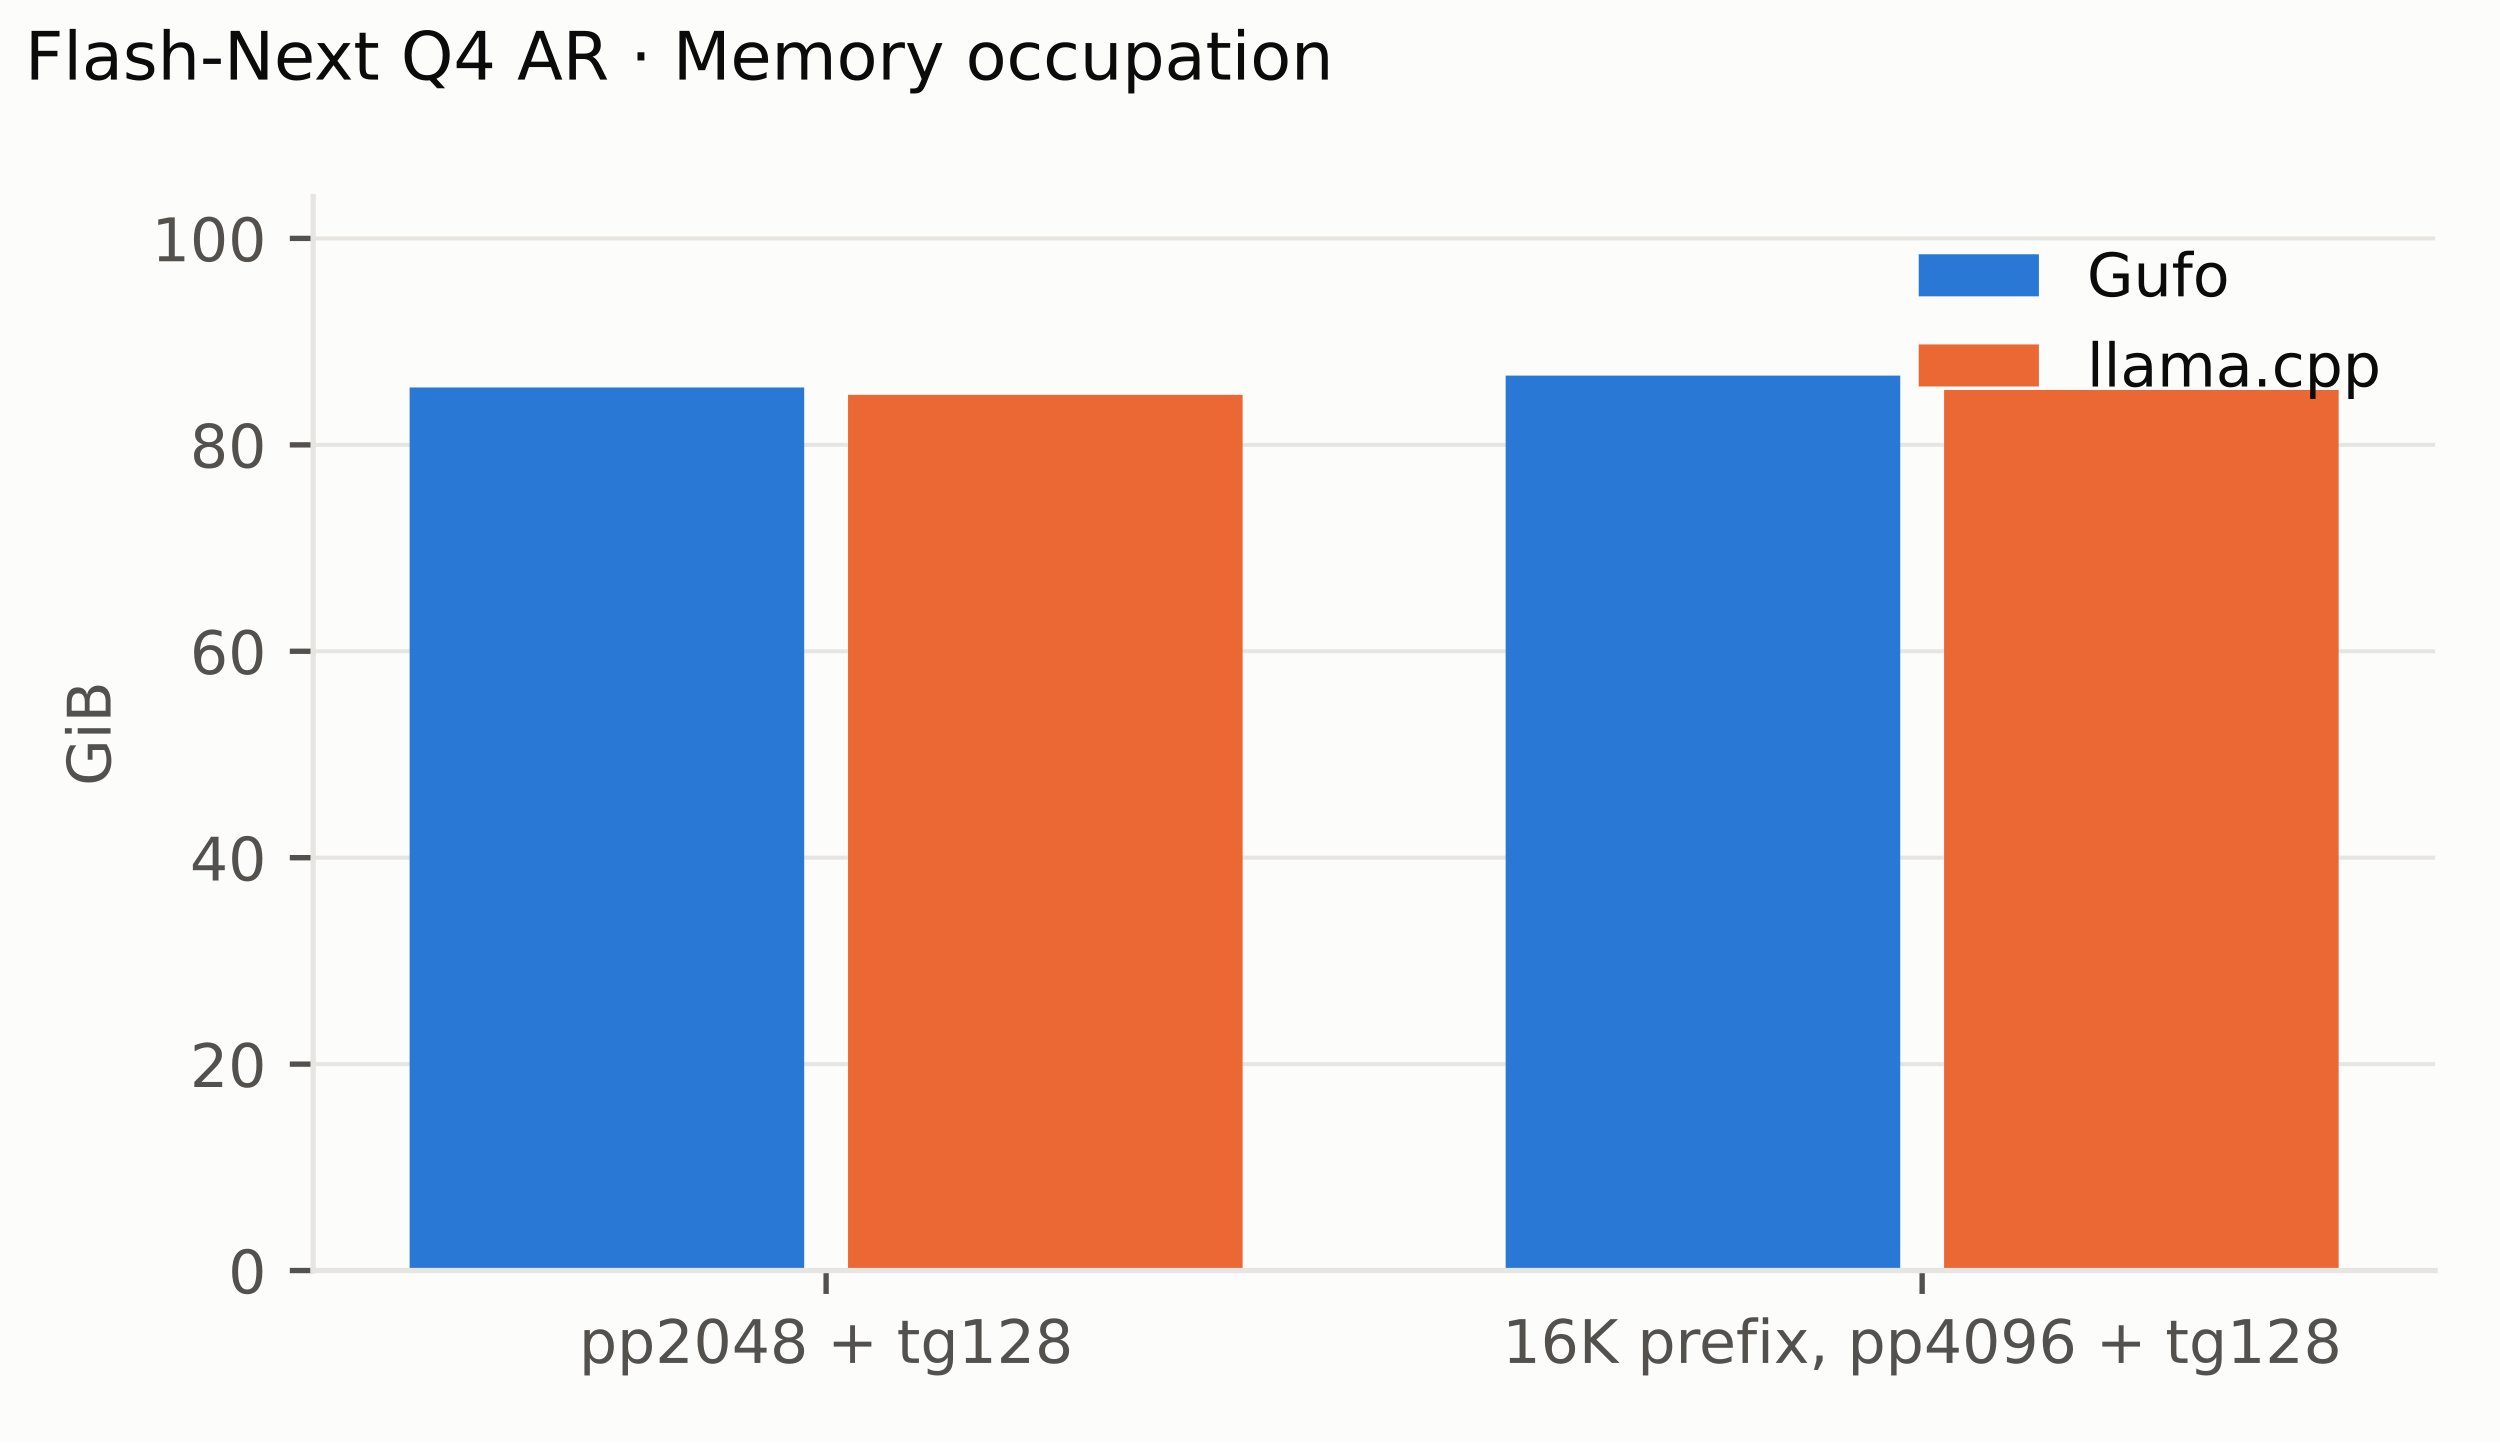
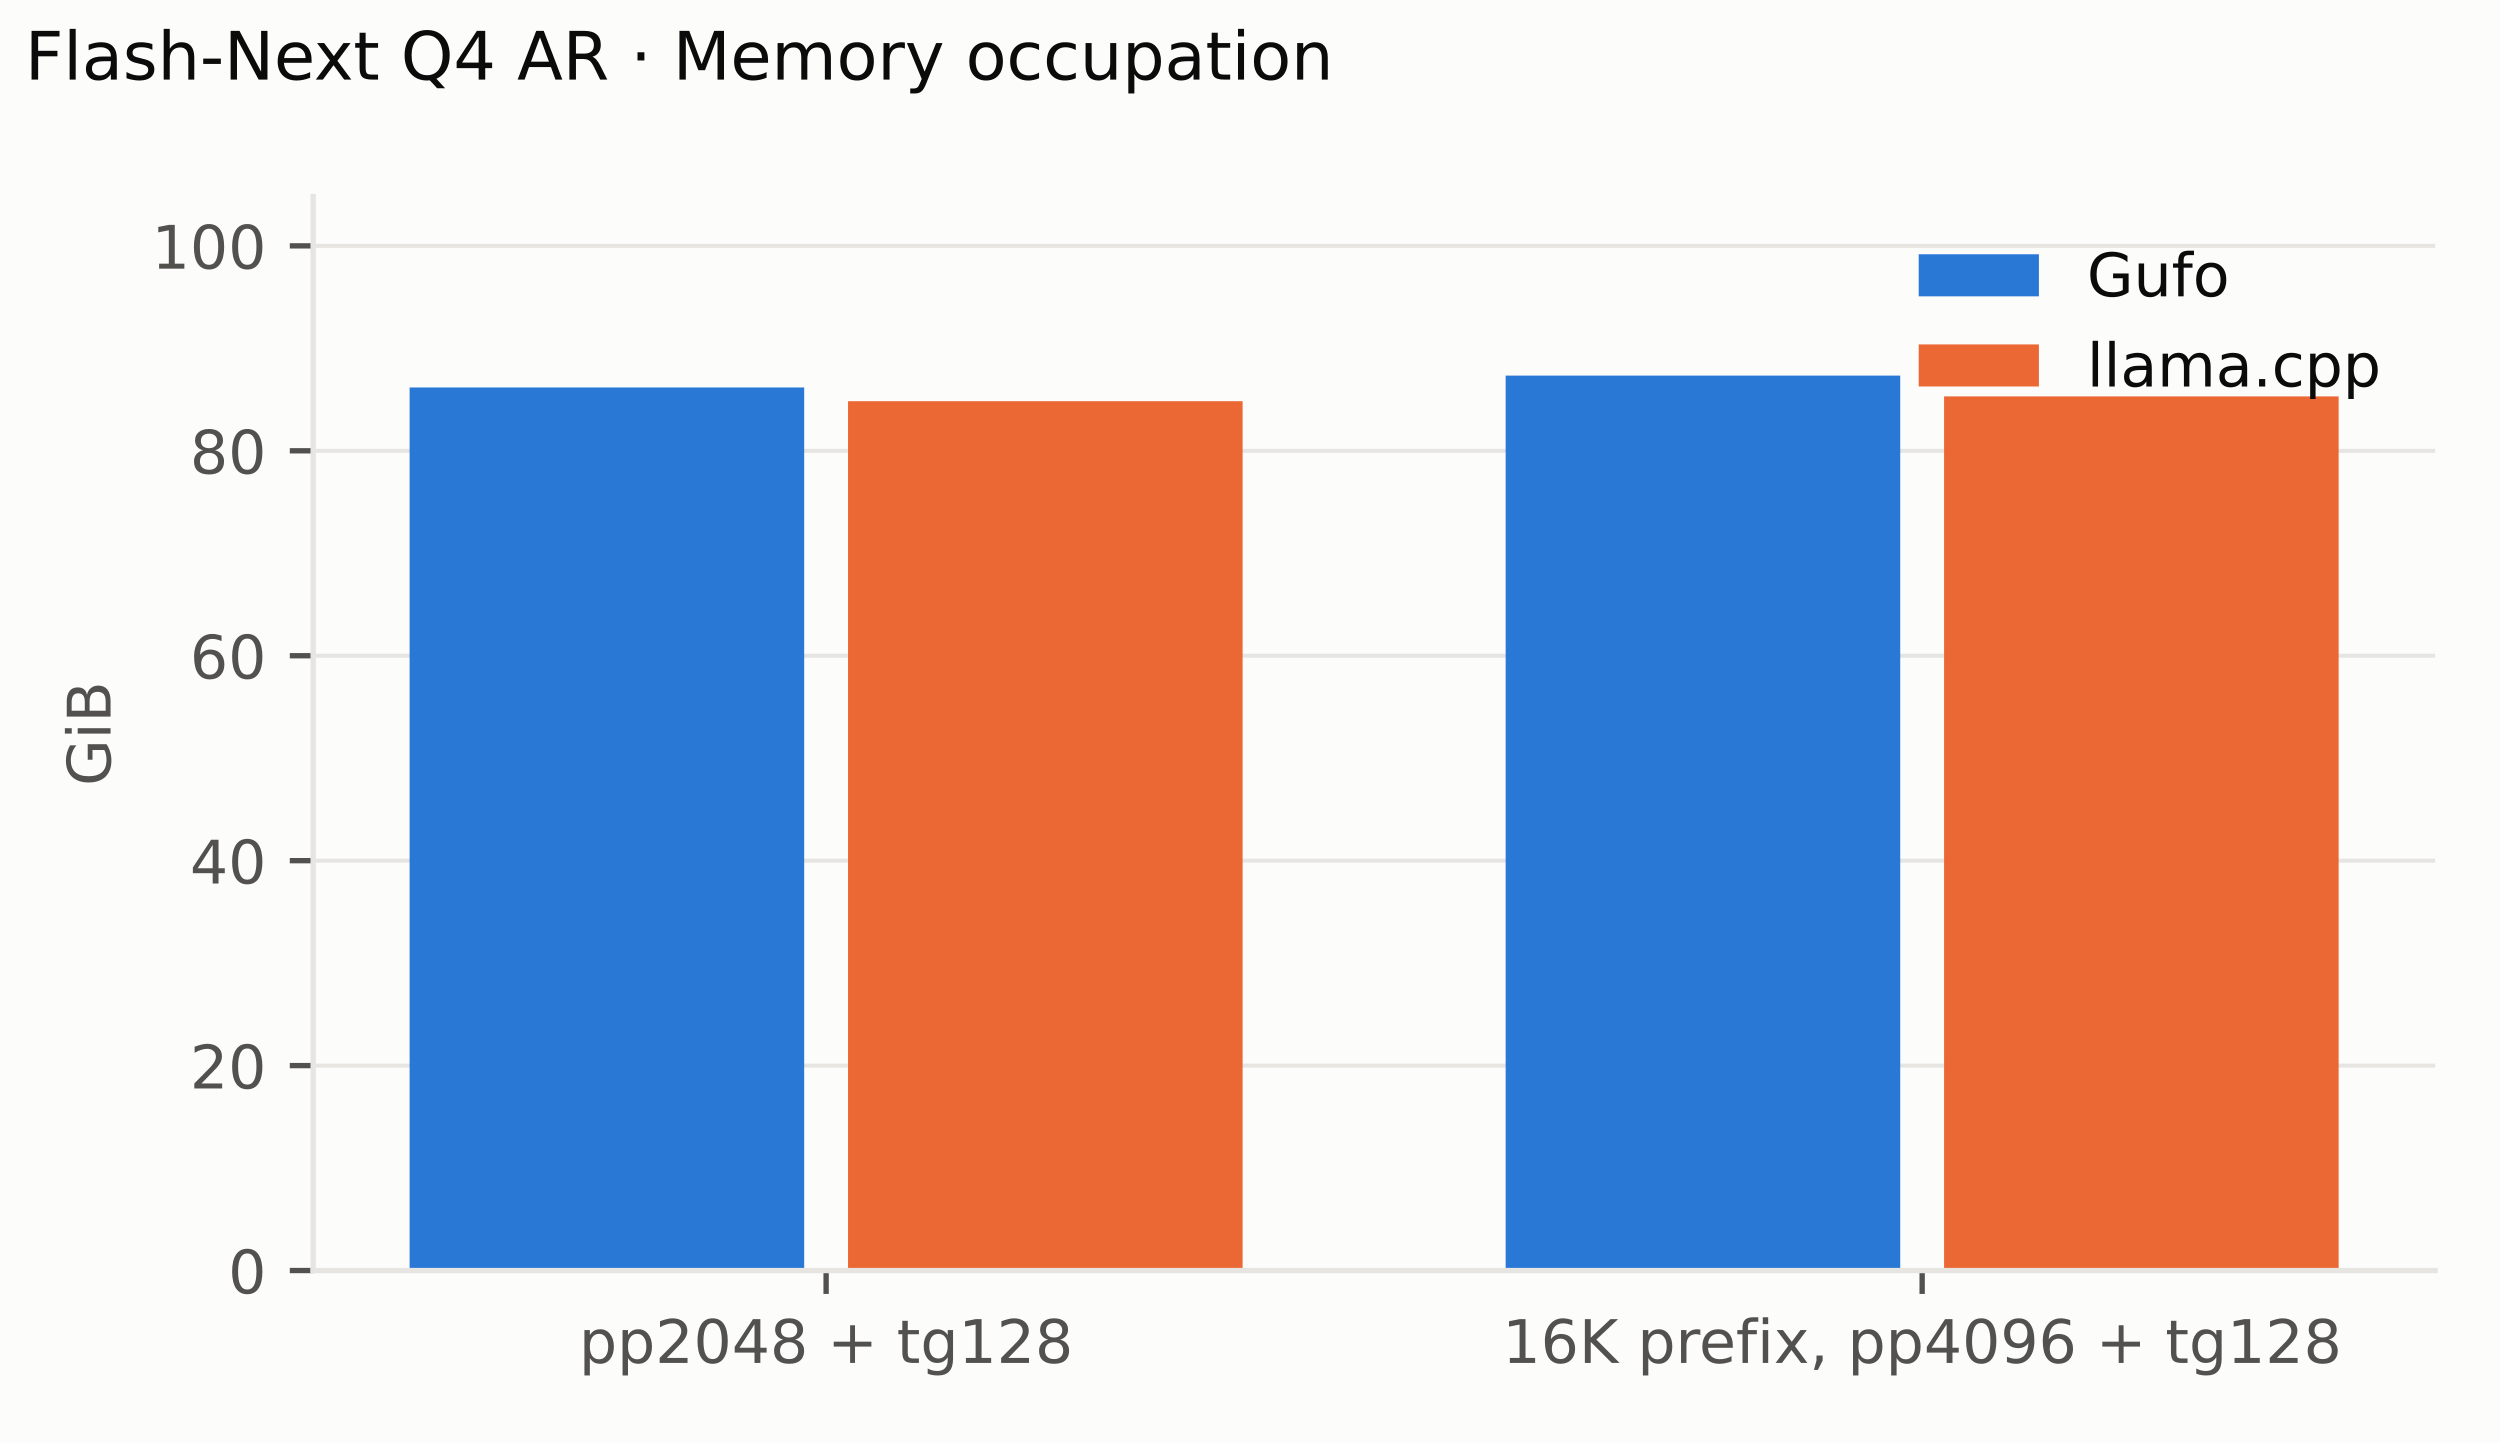
<svg xmlns="http://www.w3.org/2000/svg" xmlns:xlink="http://www.w3.org/1999/xlink" width="374.4pt" height="216pt" viewBox="0 0 374.4 216" version="1.1">
  <defs>
    <style type="text/css">*{stroke-linejoin: round; stroke-linecap: butt}</style>
  </defs>
  <g id="figure_1">
    <g id="patch_1">
      <path d="M 0 216 L 374.4 216 L 374.4 0 L 0 0 z " style="fill: #fcfcfb" />
    </g>
    <g id="axes_1">
      <g id="patch_2">
        <path d="M 46.899 190.279 L 364.68 190.279 L 364.68 29.441 L 46.899 29.441 z " style="fill: #fcfcfb" />
      </g>
      <g id="matplotlib.axis_1">
        <g id="xtick_1">
          <g id="line2d_1">
            <defs>
              <path id="m1ebf051f68" d="M 0 0 L 0 3.5 " style="stroke: #52514e; stroke-width: 0.8" />
            </defs>
            <g>
              <use xlink:href="#m1ebf051f68" x="123.718" y="190.279" style="fill: #52514e; stroke: #52514e; stroke-width: 0.8" />
            </g>
          </g>
          <g id="text_1">
            <text style="font-size: 9px; font-family: 'DejaVu Sans', 'Bitstream Vera Sans', 'Computer Modern Sans Serif', 'Lucida Grande', 'Verdana', 'Geneva', 'Lucid', 'Arial', 'Helvetica', 'Avant Garde', sans-serif; text-anchor: middle; fill: #52514e" x="123.718" y="204.117" transform="rotate(-0 123.7183 204.1172)">pp2048 + tg128</text>
          </g>
        </g>
        <g id="xtick_2">
          <g id="line2d_2">
            <g>
              <use xlink:href="#m1ebf051f68" x="287.861" y="190.279" style="fill: #52514e; stroke: #52514e; stroke-width: 0.8" />
            </g>
          </g>
          <g id="text_2">
            <text style="font-size: 9px; font-family: 'DejaVu Sans', 'Bitstream Vera Sans', 'Computer Modern Sans Serif', 'Lucida Grande', 'Verdana', 'Geneva', 'Lucid', 'Arial', 'Helvetica', 'Avant Garde', sans-serif; text-anchor: middle; fill: #52514e" x="287.861" y="204.118" transform="rotate(-0 287.8611 204.1179)">16K prefix, pp4096 + tg128</text>
          </g>
        </g>
      </g>
      <g id="matplotlib.axis_2">
        <g id="ytick_1">
          <g id="line2d_3">
            <path d="M 46.899 190.279 L 364.68 190.279 " clip-path="url(#pbd8cc678c1)" style="fill: none; stroke: #e6e5e1; stroke-width: 0.6; stroke-linecap: square" />
          </g>
          <g id="line2d_4">
            <defs>
              <path id="m680e5b1e24" d="M 0 0 L -3.5 0 " style="stroke: #52514e; stroke-width: 0.8" />
            </defs>
            <g>
              <use xlink:href="#m680e5b1e24" x="46.899" y="190.279" style="fill: #52514e; stroke: #52514e; stroke-width: 0.8" />
            </g>
          </g>
          <g id="text_3">
            <text style="font-size: 9px; font-family: 'DejaVu Sans', 'Bitstream Vera Sans', 'Computer Modern Sans Serif', 'Lucida Grande', 'Verdana', 'Geneva', 'Lucid', 'Arial', 'Helvetica', 'Avant Garde', sans-serif; text-anchor: end; fill: #52514e" x="39.899" y="193.698" transform="rotate(-0 39.89945 193.6982)">0</text>
          </g>
        </g>
        <g id="ytick_2">
          <g id="line2d_5">
-             <path d="M 46.899 159.364 L 364.68 159.364 " clip-path="url(#pbd8cc678c1)" style="fill: none; stroke: #e6e5e1; stroke-width: 0.6; stroke-linecap: square" />
+             <path d="M 46.899 159.587 L 364.68 159.587 " clip-path="url(#pbd8cc678c1)" style="fill: none; stroke: #e6e5e1; stroke-width: 0.6; stroke-linecap: square" />
          </g>
          <g id="line2d_6">
            <g>
-               <use xlink:href="#m680e5b1e24" x="46.899" y="159.364" style="fill: #52514e; stroke: #52514e; stroke-width: 0.8" />
+               <use xlink:href="#m680e5b1e24" x="46.899" y="159.587" style="fill: #52514e; stroke: #52514e; stroke-width: 0.8" />
            </g>
          </g>
          <g id="text_4">
-             <text style="font-size: 9px; font-family: 'DejaVu Sans', 'Bitstream Vera Sans', 'Computer Modern Sans Serif', 'Lucida Grande', 'Verdana', 'Geneva', 'Lucid', 'Arial', 'Helvetica', 'Avant Garde', sans-serif; text-anchor: end; fill: #52514e" x="39.899" y="162.783" transform="rotate(-0 39.89945 162.7832)">20</text>
+             <text style="font-size: 9px; font-family: 'DejaVu Sans', 'Bitstream Vera Sans', 'Computer Modern Sans Serif', 'Lucida Grande', 'Verdana', 'Geneva', 'Lucid', 'Arial', 'Helvetica', 'Avant Garde', sans-serif; text-anchor: end; fill: #52514e" x="39.899" y="163.006" transform="rotate(-0 39.89945 163.0062)">20</text>
          </g>
        </g>
        <g id="ytick_3">
          <g id="line2d_7">
-             <path d="M 46.899 128.449 L 364.68 128.449 " clip-path="url(#pbd8cc678c1)" style="fill: none; stroke: #e6e5e1; stroke-width: 0.6; stroke-linecap: square" />
+             <path d="M 46.899 128.895 L 364.68 128.895 " clip-path="url(#pbd8cc678c1)" style="fill: none; stroke: #e6e5e1; stroke-width: 0.6; stroke-linecap: square" />
          </g>
          <g id="line2d_8">
            <g>
-               <use xlink:href="#m680e5b1e24" x="46.899" y="128.449" style="fill: #52514e; stroke: #52514e; stroke-width: 0.8" />
+               <use xlink:href="#m680e5b1e24" x="46.899" y="128.895" style="fill: #52514e; stroke: #52514e; stroke-width: 0.8" />
            </g>
          </g>
          <g id="text_5">
-             <text style="font-size: 9px; font-family: 'DejaVu Sans', 'Bitstream Vera Sans', 'Computer Modern Sans Serif', 'Lucida Grande', 'Verdana', 'Geneva', 'Lucid', 'Arial', 'Helvetica', 'Avant Garde', sans-serif; text-anchor: end; fill: #52514e" x="39.899" y="131.868" transform="rotate(-0 39.89945 131.8682)">40</text>
+             <text style="font-size: 9px; font-family: 'DejaVu Sans', 'Bitstream Vera Sans', 'Computer Modern Sans Serif', 'Lucida Grande', 'Verdana', 'Geneva', 'Lucid', 'Arial', 'Helvetica', 'Avant Garde', sans-serif; text-anchor: end; fill: #52514e" x="39.899" y="132.314" transform="rotate(-0 39.89945 132.3142)">40</text>
          </g>
        </g>
        <g id="ytick_4">
          <g id="line2d_9">
-             <path d="M 46.899 97.534 L 364.68 97.534 " clip-path="url(#pbd8cc678c1)" style="fill: none; stroke: #e6e5e1; stroke-width: 0.6; stroke-linecap: square" />
+             <path d="M 46.899 98.203 L 364.68 98.203 " clip-path="url(#pbd8cc678c1)" style="fill: none; stroke: #e6e5e1; stroke-width: 0.6; stroke-linecap: square" />
          </g>
          <g id="line2d_10">
            <g>
-               <use xlink:href="#m680e5b1e24" x="46.899" y="97.534" style="fill: #52514e; stroke: #52514e; stroke-width: 0.8" />
+               <use xlink:href="#m680e5b1e24" x="46.899" y="98.203" style="fill: #52514e; stroke: #52514e; stroke-width: 0.8" />
            </g>
          </g>
          <g id="text_6">
-             <text style="font-size: 9px; font-family: 'DejaVu Sans', 'Bitstream Vera Sans', 'Computer Modern Sans Serif', 'Lucida Grande', 'Verdana', 'Geneva', 'Lucid', 'Arial', 'Helvetica', 'Avant Garde', sans-serif; text-anchor: end; fill: #52514e" x="39.899" y="100.953" transform="rotate(-0 39.89945 100.9532)">60</text>
+             <text style="font-size: 9px; font-family: 'DejaVu Sans', 'Bitstream Vera Sans', 'Computer Modern Sans Serif', 'Lucida Grande', 'Verdana', 'Geneva', 'Lucid', 'Arial', 'Helvetica', 'Avant Garde', sans-serif; text-anchor: end; fill: #52514e" x="39.899" y="101.622" transform="rotate(-0 39.89945 101.6222)">60</text>
          </g>
        </g>
        <g id="ytick_5">
          <g id="line2d_11">
-             <path d="M 46.899 66.619 L 364.68 66.619 " clip-path="url(#pbd8cc678c1)" style="fill: none; stroke: #e6e5e1; stroke-width: 0.6; stroke-linecap: square" />
+             <path d="M 46.899 67.511 L 364.68 67.511 " clip-path="url(#pbd8cc678c1)" style="fill: none; stroke: #e6e5e1; stroke-width: 0.6; stroke-linecap: square" />
          </g>
          <g id="line2d_12">
            <g>
-               <use xlink:href="#m680e5b1e24" x="46.899" y="66.619" style="fill: #52514e; stroke: #52514e; stroke-width: 0.8" />
+               <use xlink:href="#m680e5b1e24" x="46.899" y="67.511" style="fill: #52514e; stroke: #52514e; stroke-width: 0.8" />
            </g>
          </g>
          <g id="text_7">
-             <text style="font-size: 9px; font-family: 'DejaVu Sans', 'Bitstream Vera Sans', 'Computer Modern Sans Serif', 'Lucida Grande', 'Verdana', 'Geneva', 'Lucid', 'Arial', 'Helvetica', 'Avant Garde', sans-serif; text-anchor: end; fill: #52514e" x="39.899" y="70.038" transform="rotate(-0 39.89945 70.03814)">80</text>
+             <text style="font-size: 9px; font-family: 'DejaVu Sans', 'Bitstream Vera Sans', 'Computer Modern Sans Serif', 'Lucida Grande', 'Verdana', 'Geneva', 'Lucid', 'Arial', 'Helvetica', 'Avant Garde', sans-serif; text-anchor: end; fill: #52514e" x="39.899" y="70.93" transform="rotate(-0 39.89945 70.93012)">80</text>
          </g>
        </g>
        <g id="ytick_6">
          <g id="line2d_13">
-             <path d="M 46.899 35.704 L 364.68 35.704 " clip-path="url(#pbd8cc678c1)" style="fill: none; stroke: #e6e5e1; stroke-width: 0.6; stroke-linecap: square" />
+             <path d="M 46.899 36.819 L 364.68 36.819 " clip-path="url(#pbd8cc678c1)" style="fill: none; stroke: #e6e5e1; stroke-width: 0.6; stroke-linecap: square" />
          </g>
          <g id="line2d_14">
            <g>
-               <use xlink:href="#m680e5b1e24" x="46.899" y="35.704" style="fill: #52514e; stroke: #52514e; stroke-width: 0.8" />
+               <use xlink:href="#m680e5b1e24" x="46.899" y="36.819" style="fill: #52514e; stroke: #52514e; stroke-width: 0.8" />
            </g>
          </g>
          <g id="text_8">
-             <text style="font-size: 9px; font-family: 'DejaVu Sans', 'Bitstream Vera Sans', 'Computer Modern Sans Serif', 'Lucida Grande', 'Verdana', 'Geneva', 'Lucid', 'Arial', 'Helvetica', 'Avant Garde', sans-serif; text-anchor: end; fill: #52514e" x="39.899" y="39.123" transform="rotate(-0 39.89945 39.12311)">100</text>
+             <text style="font-size: 9px; font-family: 'DejaVu Sans', 'Bitstream Vera Sans', 'Computer Modern Sans Serif', 'Lucida Grande', 'Verdana', 'Geneva', 'Lucid', 'Arial', 'Helvetica', 'Avant Garde', sans-serif; text-anchor: end; fill: #52514e" x="39.899" y="40.238" transform="rotate(-0 39.89945 40.23809)">100</text>
          </g>
        </g>
        <g id="text_9">
          <text style="font-size: 9px; font-family: 'DejaVu Sans', 'Bitstream Vera Sans', 'Computer Modern Sans Serif', 'Lucida Grande', 'Verdana', 'Geneva', 'Lucid', 'Arial', 'Helvetica', 'Avant Garde', sans-serif; text-anchor: middle; fill: #52514e" x="16.559" y="109.86" transform="rotate(-90 16.55859 109.86)">GiB</text>
        </g>
      </g>
      <g id="patch_3">
-         <path d="M 61.344 190.279 L 120.435 190.279 L 120.435 58.025 L 61.344 58.025 z " clip-path="url(#pbd8cc678c1)" style="fill: #2a78d6" />
+         <path d="M 61.344 190.279 L 120.435 190.279 L 120.435 58.027 L 61.344 58.027 z " clip-path="url(#pbd8cc678c1)" style="fill: #2a78d6" />
      </g>
      <g id="patch_4">
        <path d="M 225.487 190.279 L 284.578 190.279 L 284.578 56.247 L 225.487 56.247 z " clip-path="url(#pbd8cc678c1)" style="fill: #2a78d6" />
      </g>
      <g id="patch_5">
-         <path d="M 127.001 190.279 L 186.093 190.279 L 186.093 59.138 L 127.001 59.138 z " clip-path="url(#pbd8cc678c1)" style="fill: #eb6834" />
+         <path d="M 127.001 190.279 L 186.093 190.279 L 186.093 60.084 L 127.001 60.084 z " clip-path="url(#pbd8cc678c1)" style="fill: #eb6834" />
      </g>
      <g id="patch_6">
-         <path d="M 291.144 190.279 L 350.235 190.279 L 350.235 58.411 L 291.144 58.411 z " clip-path="url(#pbd8cc678c1)" style="fill: #eb6834" />
+         <path d="M 291.144 190.279 L 350.235 190.279 L 350.235 59.362 L 291.144 59.362 z " clip-path="url(#pbd8cc678c1)" style="fill: #eb6834" />
      </g>
      <g id="patch_7">
        <path d="M 46.899 190.279 L 46.899 29.441 " style="fill: none; stroke: #e6e5e1; stroke-width: 0.8; stroke-linejoin: miter; stroke-linecap: square" />
      </g>
      <g id="patch_8">
        <path d="M 46.899 190.279 L 364.68 190.279 " style="fill: none; stroke: #e6e5e1; stroke-width: 0.8; stroke-linejoin: miter; stroke-linecap: square" />
      </g>
      <g id="legend_1">
        <g id="patch_9">
          <path d="M 287.346 44.379 L 305.346 44.379 L 305.346 38.079 L 287.346 38.079 z " style="fill: #2a78d6" />
        </g>
        <g id="text_10">
          <text style="font-size: 9px; font-family: 'DejaVu Sans', 'Bitstream Vera Sans', 'Computer Modern Sans Serif', 'Lucida Grande', 'Verdana', 'Geneva', 'Lucid', 'Arial', 'Helvetica', 'Avant Garde', sans-serif; text-anchor: start; fill: #0b0b0b" x="312.546" y="44.379" transform="rotate(-0 312.5461 44.37938)">Gufo</text>
        </g>
        <g id="patch_10">
          <path d="M 287.346 57.88 L 305.346 57.88 L 305.346 51.58 L 287.346 51.58 z " style="fill: #eb6834" />
        </g>
        <g id="text_11">
          <text style="font-size: 9px; font-family: 'DejaVu Sans', 'Bitstream Vera Sans', 'Computer Modern Sans Serif', 'Lucida Grande', 'Verdana', 'Geneva', 'Lucid', 'Arial', 'Helvetica', 'Avant Garde', sans-serif; text-anchor: start; fill: #0b0b0b" x="312.546" y="57.88" transform="rotate(-0 312.5461 57.88008)">llama.cpp</text>
        </g>
      </g>
    </g>
    <g id="text_12">
      <text style="font-size: 10px; font-family: 'DejaVu Sans', 'Bitstream Vera Sans', 'Computer Modern Sans Serif', 'Lucida Grande', 'Verdana', 'Geneva', 'Lucid', 'Arial', 'Helvetica', 'Avant Garde', sans-serif; text-anchor: start; fill: #0b0b0b" x="3.744" y="11.918" transform="rotate(-0 3.744 11.91844)">Flash-Next Q4 AR · Memory occupation</text>
    </g>
  </g>
  <defs>
    <clipPath id="pbd8cc678c1">
      <rect x="46.899" y="29.441" width="317.781" height="160.839" />
    </clipPath>
  </defs>
</svg>
